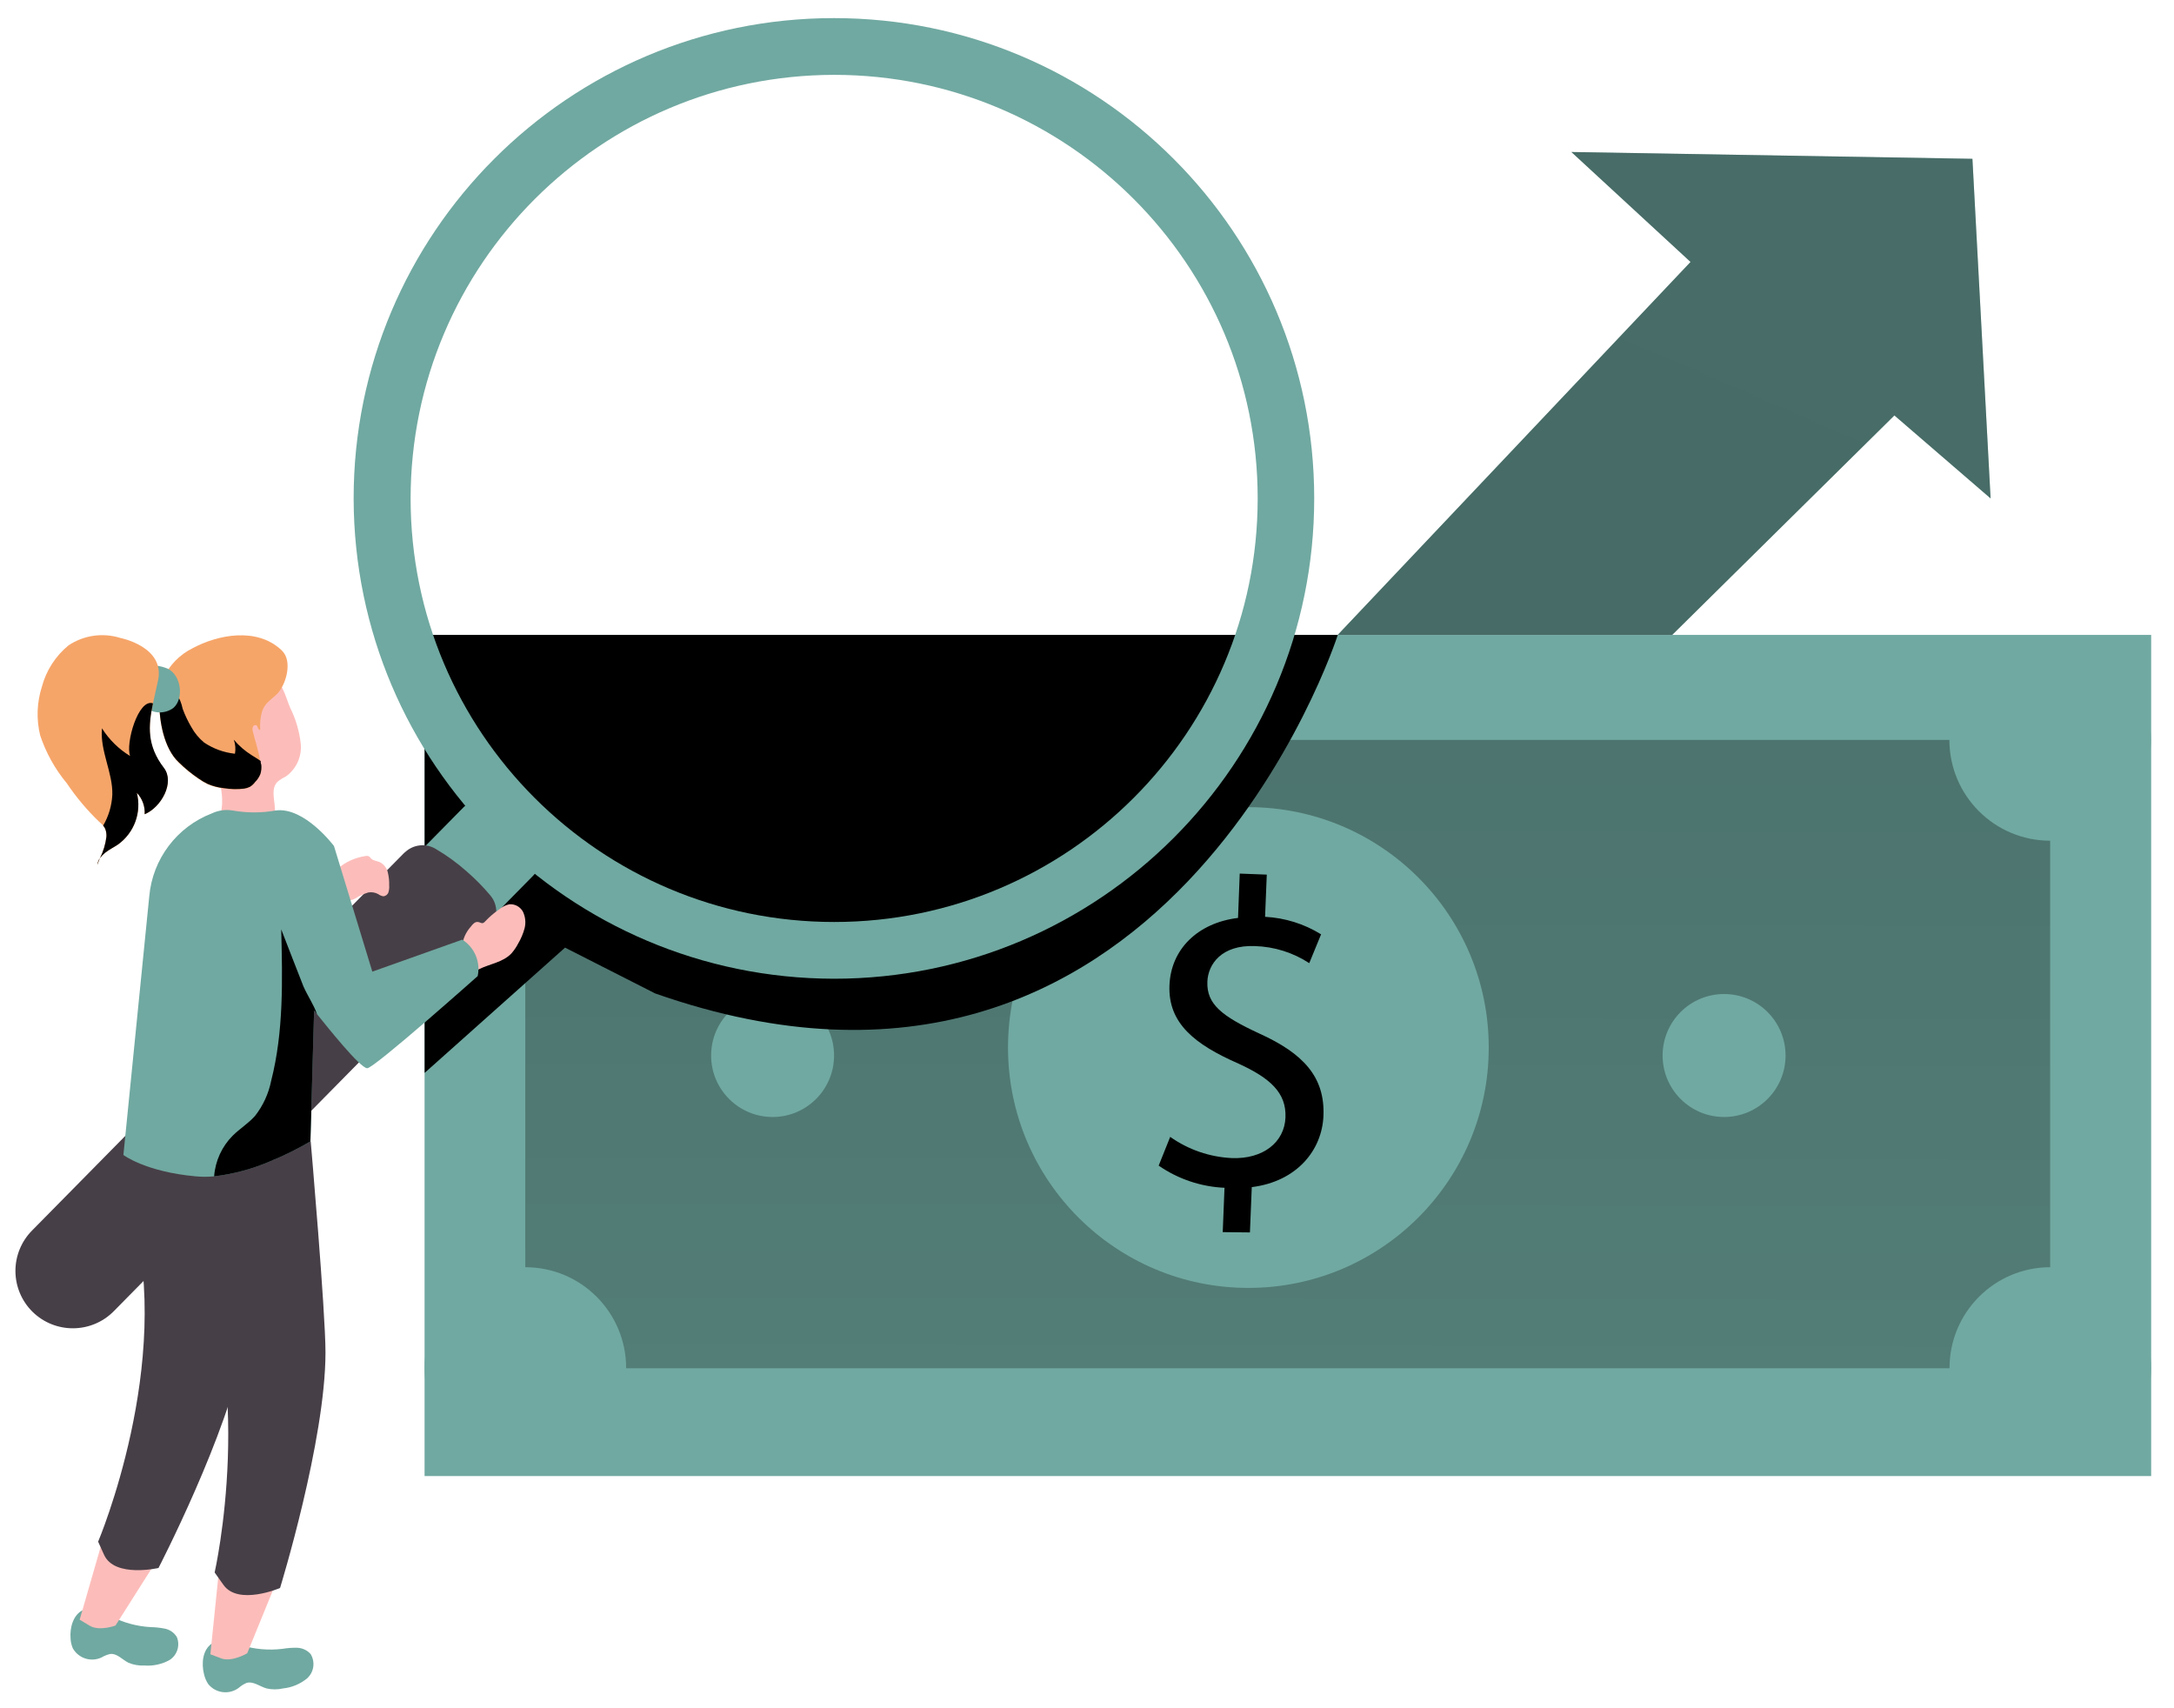
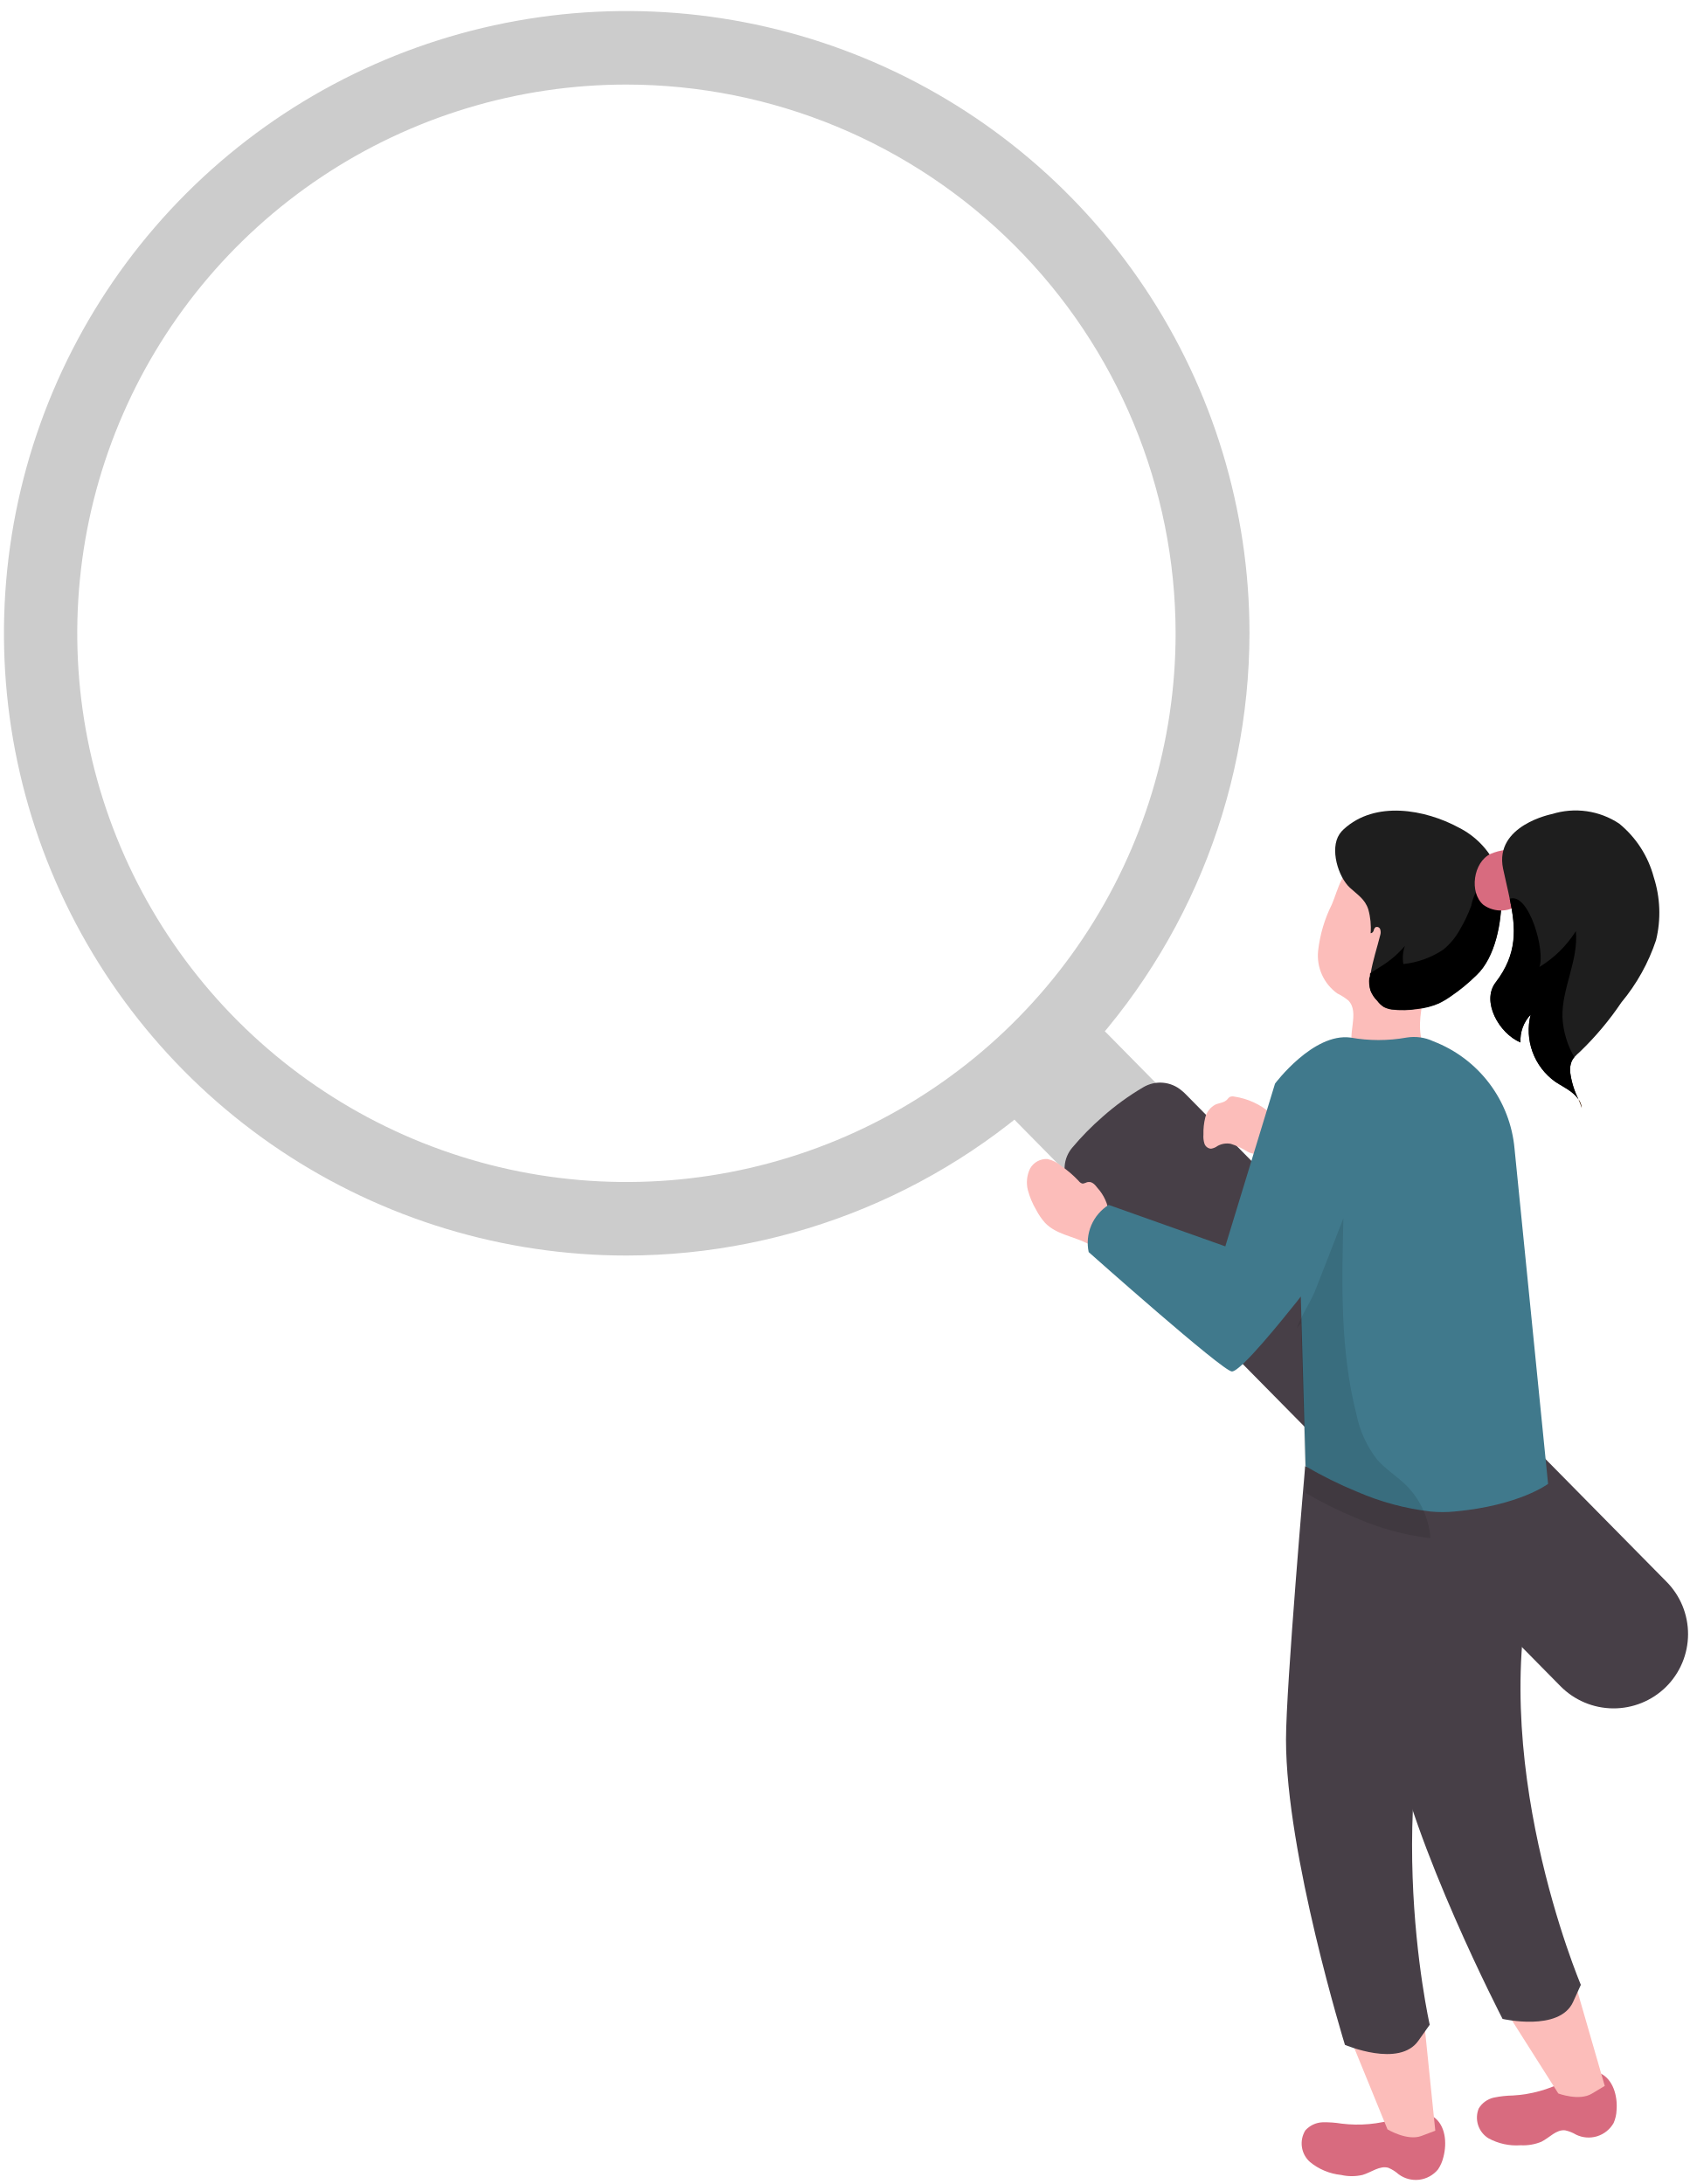
- <svg xmlns="http://www.w3.org/2000/svg" xmlns:xlink="http://www.w3.org/1999/xlink" width="294.22" height="231.04">
+ <svg xmlns="http://www.w3.org/2000/svg" width="164" height="212" viewBox="0 0 164 212" fill="none">
+   <path d="M121.254 61.473C121.254 49.527 117.709 37.849 111.069 27.916C104.428 17.983 94.989 10.241 83.946 5.669C72.903 1.097 60.752 -0.099 49.029 2.232C37.305 4.563 26.537 10.315 18.085 18.763C9.633 27.21 3.877 37.972 1.545 49.689C-0.787 61.406 0.41 73.551 4.984 84.588C9.558 95.625 17.305 105.058 27.243 111.695C37.181 118.332 48.866 121.875 60.819 121.875C76.839 121.848 92.195 115.475 103.523 104.154C114.851 92.832 121.227 77.484 121.254 61.473ZM114.085 61.473C114.085 72.008 110.96 82.306 105.104 91.066C99.248 99.825 90.924 106.652 81.186 110.684C71.448 114.715 60.732 115.77 50.394 113.715C40.056 111.659 30.559 106.586 23.106 99.137C15.653 91.688 10.577 82.197 8.521 71.865C6.464 61.532 7.52 50.822 11.553 41.089C15.587 31.357 22.418 23.038 31.182 17.185C39.946 11.332 50.25 8.208 60.791 8.208C74.921 8.223 88.468 13.839 98.46 23.825C108.451 33.811 114.071 47.351 114.085 61.473Z" fill="#CCCCCC" />
+   <path d="M142.677 150.989C141.862 150.985 141.055 150.819 140.305 150.5C139.554 150.181 138.875 149.715 138.307 149.13L98.69 108.94C98.124 108.366 97.677 107.686 97.374 106.939C97.071 106.192 96.918 105.393 96.924 104.587C96.93 103.781 97.095 102.984 97.409 102.241C97.723 101.499 98.18 100.826 98.755 100.26C99.329 99.695 100.01 99.248 100.757 98.945C101.504 98.642 102.304 98.489 103.11 98.495C103.917 98.501 104.714 98.666 105.457 98.98C106.2 99.294 106.873 99.751 107.439 100.325L147.056 140.534C147.907 141.397 148.484 142.492 148.714 143.681C148.943 144.87 148.816 146.101 148.348 147.218C147.88 148.336 147.092 149.29 146.083 149.961C145.074 150.631 143.889 150.989 142.677 150.989V150.989Z" fill="#CCCCCC" />
+   <path d="M161.665 163.757C160.298 165.1 158.453 165.846 156.536 165.832C154.619 165.818 152.785 165.045 151.438 163.682L104.791 116.374C104.533 116.112 104.296 115.829 104.085 115.528C103.965 115.37 103.853 115.205 103.75 115.036C103.417 114.475 103.267 113.825 103.32 113.176C103.374 112.527 103.628 111.91 104.047 111.411C104.95 110.335 105.935 109.332 106.995 108.41C108.216 107.327 109.539 106.365 110.946 105.539C111.522 105.197 112.19 105.044 112.856 105.1C113.523 105.157 114.156 105.421 114.665 105.855V105.855C114.808 105.965 114.941 106.086 115.065 106.217L161.702 153.516C162.375 154.19 162.908 154.989 163.271 155.869C163.633 156.749 163.818 157.692 163.814 158.644C163.811 159.596 163.619 160.537 163.25 161.415C162.882 162.292 162.343 163.088 161.665 163.757V163.757Z" fill="#473F47" />
+   <path d="M146.826 203.408C146.202 203.419 145.579 203.488 144.967 203.613C144.663 203.68 144.376 203.809 144.123 203.991C143.87 204.173 143.658 204.405 143.498 204.672C143.291 205.185 143.27 205.754 143.44 206.281C143.61 206.807 143.959 207.258 144.428 207.553C145.386 208.082 146.478 208.321 147.57 208.24C148.26 208.277 148.949 208.159 149.588 207.896C150.369 207.506 151.029 206.688 151.894 206.791C152.271 206.875 152.632 207.02 152.963 207.218C153.599 207.522 154.326 207.574 154.999 207.364C155.672 207.153 156.24 206.696 156.589 206.084C156.763 205.688 156.861 205.263 156.877 204.83C156.989 203.445 156.533 201.847 155.315 201.262C153.856 200.565 152.963 201.382 151.801 202.042C150.258 202.844 148.563 203.309 146.826 203.408V203.408Z" fill="#D86B7F" />
+   <path d="M146.574 195.881L151.223 203.213C151.223 203.213 153.278 203.984 154.505 203.213L155.732 202.479L152.599 191.625L146.574 195.881Z" fill="#FCBDBA" />
+   <path d="M132.304 142.3C132.304 142.3 134.21 163.311 135.094 168.319C137.046 179.052 145.814 195.974 145.814 195.974C145.814 195.974 151.327 197.247 152.657 194.329L153.41 192.666C153.41 192.666 143.889 170.224 149.124 151.416C149.264 150.863 149.366 150.301 149.431 149.734C149.717 147.563 149.804 145.37 149.691 143.183L132.304 142.3Z" fill="#473F47" />
+   <path d="M130.195 206.14C129.581 206.038 128.958 205.994 128.335 206.01C128.019 206.023 127.709 206.1 127.423 206.236C127.137 206.372 126.881 206.563 126.671 206.8C126.375 207.283 126.259 207.855 126.342 208.416C126.425 208.976 126.703 209.49 127.127 209.866C127.986 210.571 129.034 211.007 130.139 211.121C130.825 211.278 131.537 211.278 132.222 211.121C133.077 210.87 133.886 210.192 134.723 210.424C135.091 210.577 135.43 210.791 135.727 211.056C136.305 211.485 137.026 211.674 137.74 211.584C138.453 211.494 139.105 211.131 139.558 210.573C139.802 210.204 139.978 209.795 140.078 209.365C140.432 207.999 140.274 206.317 139.149 205.508C137.819 204.579 136.778 205.211 135.495 205.657C133.783 206.195 131.976 206.36 130.195 206.14Z" fill="#D86B7F" />
+   <path d="M131.309 198.52L134.647 206.698C134.647 206.698 136.562 207.85 137.929 207.339L139.286 206.828L138.115 195.398L131.309 198.52Z" fill="#FCBDBA" />
+   <path d="M106.504 115.314C106.281 115.017 105.993 114.692 105.63 114.738C105.417 114.738 105.212 114.933 104.998 114.878C104.867 114.828 104.754 114.74 104.673 114.627C104.162 114.084 103.595 113.598 102.981 113.177C102.603 112.848 102.149 112.618 101.66 112.508C101.318 112.485 100.975 112.56 100.674 112.725C100.373 112.889 100.124 113.137 99.959 113.437C99.646 114.085 99.571 114.821 99.745 115.519C99.928 116.2 100.203 116.854 100.563 117.461C100.796 117.909 101.083 118.328 101.419 118.706C102.488 119.821 104.152 120.007 105.519 120.695C105.663 120.783 105.825 120.837 105.993 120.853C106.141 120.831 106.282 120.775 106.403 120.687C106.525 120.6 106.623 120.484 106.69 120.351C107.221 119.596 107.541 118.714 107.62 117.795C107.521 116.871 107.131 116.002 106.504 115.314V115.314Z" fill="#FCBDBA" />
+   <path d="M119.798 106.449C119.637 106.404 119.464 106.42 119.315 106.496C119.231 106.564 119.156 106.642 119.092 106.728C118.803 107.044 118.329 107.053 117.948 107.221C117.705 107.349 117.492 107.527 117.322 107.743C117.152 107.959 117.03 108.209 116.962 108.475C116.829 109.016 116.769 109.572 116.786 110.129C116.761 110.424 116.792 110.72 116.879 111.003C116.923 111.141 117.008 111.263 117.122 111.352C117.237 111.442 117.375 111.495 117.52 111.504C117.753 111.468 117.973 111.376 118.162 111.235C118.55 111.021 119 110.949 119.436 111.031C119.999 111.207 120.537 111.457 121.035 111.774C121.288 111.924 121.577 112.004 121.872 112.004C122.166 112.004 122.455 111.924 122.708 111.774C122.941 111.573 123.12 111.318 123.229 111.031C123.694 110.027 124.215 108.875 123.285 108.048C122.297 107.196 121.088 106.641 119.798 106.449V106.449Z" fill="#FCBDBA" />
+   <path d="M126.657 142.328C126.657 142.328 124.798 163.701 124.798 168.867C124.798 179.963 130.516 198.492 130.516 198.492C130.516 198.492 135.806 200.76 137.657 198.074L138.744 196.541C138.744 196.541 133.268 172.38 141.906 154.492C142.145 153.966 142.344 153.422 142.501 152.866C143.181 150.746 143.667 148.569 143.951 146.361L126.657 142.328Z" fill="#473F47" />
+   <path d="M129.252 87.781C128.542 89.198 128.089 90.73 127.913 92.306C127.833 93.096 127.962 93.894 128.289 94.618C128.615 95.343 129.127 95.968 129.773 96.432C130.158 96.618 130.52 96.849 130.851 97.12C131.986 98.29 130.675 100.409 131.344 101.924C131.619 102.447 132.016 102.896 132.501 103.233C132.987 103.569 133.547 103.783 134.133 103.857C135.087 103.947 136.048 103.79 136.923 103.401C137.198 103.325 137.452 103.186 137.664 102.996C137.877 102.806 138.043 102.569 138.15 102.305C138.194 101.904 138.14 101.499 137.992 101.125C137.165 97.937 139.294 94.62 138.922 91.367C138.578 88.58 135.51 83.246 132.097 83.738C130.303 83.971 129.829 86.452 129.252 87.781Z" fill="#FCBDBA" />
+   <path d="M105.649 121.54C105.649 121.54 118.666 133.128 119.549 133.128C120.432 133.128 124.561 127.952 125.862 126.335L126.234 125.852L126.699 142.328C128.303 143.269 129.971 144.095 131.692 144.8C133.958 145.787 136.358 146.435 138.814 146.723C139.59 146.797 140.371 146.797 141.148 146.723C147.461 146.147 150.231 144.038 150.231 144.038L146.977 111.514C146.772 109.211 145.924 107.012 144.53 105.167C143.137 103.322 141.253 101.906 139.093 101.078C138.285 100.696 137.38 100.57 136.499 100.716C134.7 101.038 132.858 101.038 131.06 100.716C127.434 100.232 123.733 105.185 123.733 105.185L118.908 120.983L107.592 116.959C106.838 117.432 106.248 118.125 105.9 118.945C105.553 119.764 105.465 120.67 105.649 121.54Z" fill="#40798C" />
+   <path d="M131.001 86.173C131.736 86.851 132.47 87.279 132.787 88.282C132.995 89.031 133.071 89.811 133.01 90.587C133.14 90.587 133.242 90.484 133.298 90.354C133.318 90.224 133.38 90.103 133.475 90.011C133.517 89.99 133.564 89.978 133.612 89.977C133.66 89.975 133.707 89.984 133.751 90.003C133.795 90.021 133.835 90.049 133.867 90.084C133.9 90.119 133.924 90.16 133.939 90.206C134.001 90.393 134.001 90.595 133.939 90.782C133.633 92.018 133.224 93.216 133.01 94.499C133.01 94.638 133.01 94.796 132.935 94.936C132.868 95.344 132.89 95.763 133 96.162C133.15 96.543 133.378 96.888 133.67 97.175C133.844 97.413 134.061 97.615 134.311 97.77C134.546 97.886 134.797 97.964 135.055 98.002C135.894 98.1 136.742 98.081 137.575 97.947C138.279 97.874 138.969 97.695 139.62 97.417C140.026 97.22 140.415 96.99 140.783 96.729C141.674 96.125 142.508 95.441 143.274 94.685C145.134 92.947 145.748 89.472 145.71 87.037C145.71 86.786 145.71 86.526 145.71 86.266C145.651 85.503 145.475 84.754 145.19 84.045C144.429 82.434 143.148 81.125 141.554 80.328C138.3 78.571 133.456 77.679 130.397 80.495C130.241 80.635 130.103 80.794 129.988 80.969C129.03 82.4 129.858 85.113 131.001 86.173Z" fill="#1E1E1E" />
+   <path d="M132.991 96.125C133.14 96.506 133.368 96.851 133.66 97.138C133.834 97.376 134.052 97.578 134.302 97.733C134.536 97.849 134.787 97.927 135.045 97.965C135.884 98.063 136.732 98.044 137.565 97.909C138.27 97.837 138.959 97.658 139.611 97.38C140.016 97.183 140.405 96.953 140.773 96.692C141.664 96.088 142.498 95.404 143.265 94.648C145.124 92.91 145.738 89.435 145.701 87C145.701 86.749 145.701 86.489 145.701 86.229C145.003 85.69 144.157 85.383 143.553 86.024C143.17 86.602 142.905 87.249 142.772 87.929C142.476 88.729 142.109 89.5 141.675 90.234C141.268 90.978 140.722 91.637 140.066 92.176C138.907 92.952 137.576 93.434 136.189 93.579C136.084 92.988 136.136 92.379 136.338 91.814C135.696 92.573 134.94 93.228 134.097 93.756C133.725 93.997 133.325 94.22 132.953 94.499C132.953 94.638 132.953 94.796 132.879 94.936C132.832 95.336 132.87 95.741 132.991 96.125Z" fill="url(#paint0_linear)" />
+   <path d="M144.64 82.893C145.11 82.688 145.608 82.556 146.118 82.502C146.213 82.476 146.313 82.474 146.409 82.497C146.505 82.52 146.594 82.566 146.667 82.632C147.484 83.375 148.014 84.382 148.164 85.476C148.298 85.934 148.298 86.421 148.164 86.879C148.043 87.172 147.851 87.431 147.606 87.632C147.11 88.079 146.476 88.343 145.809 88.379C145.142 88.414 144.483 88.219 143.943 87.827C142.557 86.628 142.976 83.692 144.64 82.893Z" fill="#D86B7F" />
+   <path d="M153.5 107.555C153.471 107.25 153.362 106.959 153.184 106.709C153.305 106.985 153.411 107.268 153.5 107.555Z" fill="#F6A569" />
+   <path d="M147.554 101.19C147.525 100.697 147.597 100.204 147.767 99.74C147.936 99.276 148.199 98.853 148.539 98.495C148.235 99.692 148.3 100.954 148.725 102.114C149.149 103.275 149.914 104.28 150.92 105C151.44 105.353 152.026 105.631 152.519 106.022C152.769 106.22 152.991 106.452 153.179 106.709C152.76 105.872 152.487 104.971 152.37 104.042C152.341 103.705 152.389 103.365 152.509 103.048C152.572 102.89 152.664 102.745 152.779 102.621C152.95 102.433 153.134 102.256 153.328 102.091C154.832 100.642 156.178 99.038 157.344 97.305C158.834 95.516 159.975 93.464 160.71 91.256C161.199 89.239 161.122 87.126 160.487 85.151C159.943 83.107 158.769 81.286 157.13 79.947C156.183 79.318 155.107 78.908 153.981 78.747C152.855 78.586 151.708 78.679 150.622 79.017C150.622 79.017 144.997 80.105 145.862 84.314C146.085 85.374 146.336 86.368 146.522 87.316C147.117 90.159 147.293 92.631 145.136 95.438C143.742 97.194 145.462 100.316 147.554 101.19Z" fill="#1E1E1E" />
+   <path d="M153.5 107.555C153.471 107.25 153.362 106.959 153.184 106.709C153.305 106.985 153.411 107.268 153.5 107.555Z" fill="url(#paint1_linear)" />
+   <path d="M147.554 101.19C147.525 100.697 147.597 100.204 147.767 99.74C147.936 99.276 148.199 98.853 148.539 98.495C148.235 99.692 148.3 100.954 148.724 102.114C149.149 103.275 149.914 104.28 150.919 105C151.44 105.353 152.026 105.631 152.519 106.022C152.768 106.22 152.99 106.452 153.179 106.709C152.76 105.872 152.487 104.971 152.37 104.042C152.341 103.705 152.388 103.365 152.509 103.048C152.572 102.89 152.664 102.745 152.779 102.621C152.09 101.44 151.694 100.111 151.626 98.746C151.542 95.958 153.197 93.235 152.928 90.382C152.033 91.802 150.82 92.995 149.385 93.867C149.99 92.334 148.372 86.6 146.512 87.242C147.107 90.085 147.284 92.557 145.127 95.363C143.742 97.194 145.462 100.316 147.554 101.19Z" fill="url(#paint2_linear)" />
+   <path d="M125.859 128.921L126.231 128.438L126.696 144.913C128.299 145.854 129.968 146.68 131.689 147.385C133.955 148.373 136.355 149.021 138.811 149.309C138.668 147.372 137.833 145.551 136.458 144.179C135.584 143.315 134.496 142.646 133.669 141.717C132.653 140.422 131.955 138.907 131.633 137.293C130.052 131.105 130.21 124.628 130.368 118.253C129.438 120.641 128.509 123.057 127.579 125.408C127.058 126.607 126.287 127.694 125.859 128.921Z" fill="url(#paint3_linear)" fill-opacity="0.1" />
  <defs>
-     <linearGradient y2="6.005" x2="0.476" y1="-2.118" x1="0.512" id="linear-gradient">
+     <linearGradient id="paint0_linear" x1="-1025.42" y1="2024.75" x2="-864.211" y2="2385.85" gradientUnits="userSpaceOnUse">
      <stop offset="0.01" />
-       <stop stop-opacity="0.69" offset="0.13" />
-       <stop stop-opacity="0.32" offset="0.25" />
-       <stop stop-opacity="0" offset="1" />
+       <stop offset="0.13" stop-opacity="0.69" />
+       <stop offset="0.25" stop-opacity="0.32" />
+       <stop offset="1" stop-opacity="0" />
    </linearGradient>
-     <linearGradient xlink:href="#linear-gradient" y2="651.93" x2="413.4" y1="67.88" x1="165.39" id="linear-gradient-2" />
-     <linearGradient xlink:href="#linear-gradient" y2="539.12" x2="296.62" y1="9.94" x1="118.99" id="linear-gradient-3" />
-     <linearGradient xlink:href="#linear-gradient" y2="185.68" x2="77.82" y1="156.85" x1="91.19" id="linear-gradient-4" />
-     <linearGradient xlink:href="#linear-gradient" y2="184.91" x2="71.76" y1="183.97" x1="70.91" id="linear-gradient-5" />
-     <linearGradient xlink:href="#linear-gradient" y2="212.38" x2="88.52" y1="142.93" x1="64.5" id="linear-gradient-6" />
-     <linearGradient xlink:href="#linear-gradient" y2="237.61" x2="115.93" y1="193.16" x1="76.13" id="linear-gradient-7" />
-     <linearGradient xlink:href="#linear-gradient" y2="-50.91" x2="360.46" y1="204.54" x1="211.04" id="linear-gradient-8" />
+     <linearGradient id="paint1_linear" x1="131.083" y1="262.281" x2="130.573" y2="262.492" gradientUnits="userSpaceOnUse">
+       <stop offset="0.01" />
+       <stop offset="0.13" stop-opacity="0.69" />
+       <stop offset="0.25" stop-opacity="0.32" />
+       <stop offset="1" stop-opacity="0" />
+     </linearGradient>
+     <linearGradient id="paint2_linear" x1="-398.378" y1="2876.87" x2="-1136.47" y2="3811.87" gradientUnits="userSpaceOnUse">
+       <stop offset="0.01" />
+       <stop offset="0.13" stop-opacity="0.69" />
+       <stop offset="0.25" stop-opacity="0.32" />
+       <stop offset="1" stop-opacity="0" />
+     </linearGradient>
+     <linearGradient id="paint3_linear" x1="-847.2" y1="6117" x2="-1799.13" y2="6560.38" gradientUnits="userSpaceOnUse">
+       <stop offset="0.01" />
+       <stop offset="0.13" stop-opacity="0.69" />
+       <stop offset="0.25" stop-opacity="0.32" />
+       <stop offset="1" stop-opacity="0" />
+     </linearGradient>
  </defs>
-   <g>
-     <rect fill="none" id="canvas_background" height="233.04" width="296.22" y="-1" x="-1" />
-   </g>
-   <g>
-     <rect id="svg_2" fill="#70a9a1" height="113.83" width="233.67" y="85.92" x="57.46" />
-     <rect id="svg_3" fill="url(#linear-gradient)" height="85.03" width="206.37" y="100.13" x="71.09" />
-     <circle id="svg_4" fill="#70a9a1" r="32.53" cy="141.76" cx="168.95" />
-     <path id="svg_5" fill="url(#linear-gradient-2)" d="m165.48,166.74l0.24,-6a17,17 0 0 1 -8.91,-3l1.56,-3.89a15.73,15.73 0 0 0 8.34,2.87c4.22,0.16 7.12,-2.13 7.26,-5.49s-2.09,-5.34 -6.37,-7.3c-5.93,-2.6 -9.53,-5.46 -9.33,-10.58c0.19,-4.89 3.81,-8.46 9.28,-9.13l0.23,-6l3.66,0.14l-0.23,5.71a16,16 0 0 1 7.58,2.37l-1.6,3.9a14.23,14.23 0 0 0 -7.35,-2.31c-4.54,-0.18 -6.35,2.47 -6.44,4.82c-0.12,3.06 2,4.68 7,7c6,2.71 8.92,5.9 8.71,11.14c-0.18,4.66 -3.6,8.9 -9.7,9.66l-0.25,6.13l-3.68,-0.04z" />
-     <circle id="svg_6" fill="#70a9a1" r="8.32" cy="142.84" cx="104.56" />
-     <circle id="svg_7" fill="#70a9a1" r="8.32" cy="142.84" cx="233.33" />
-     <circle id="svg_8" fill="#70a9a1" r="13.64" cy="100.13" cx="277.46" />
-     <circle id="svg_9" fill="#70a9a1" r="13.64" cy="185.13" cx="277.48" />
-     <circle id="svg_10" fill="#70a9a1" r="13.64" cy="100.13" cx="71.08" />
-     <circle id="svg_11" fill="#70a9a1" r="13.64" cy="185.13" cx="71.1" />
-     <path id="svg_12" fill="url(#linear-gradient-3)" d="m181.05,85.92s-23.3,72.74 -92.38,48.52l-12.2,-6.2l-19,16.95l0,-59.27l123.58,0z" />
-     <path id="svg_13" fill="#70a9a1" d="m47.86,67.45a65,65 0 1 1 65,65a65.11,65.11 0 0 1 -65,-65zm7.71,0a57.32,57.32 0 1 0 57.32,-57.32a57.38,57.38 0 0 0 -57.32,57.32z" />
-     <path id="svg_14" fill="#70a9a1" d="m24.82,163.78a6.59,6.59 0 0 0 4.7,-2l42.61,-43.25a6.6,6.6 0 1 0 -9.41,-9.27l-42.61,43.27a6.61,6.61 0 0 0 4.71,11.25z" />
-     <path id="svg_15" fill="#473f47" d="m4.4,177.52a7.79,7.79 0 0 0 11,-0.08l50.17,-50.91a7.19,7.19 0 0 0 0.76,-0.91a6.18,6.18 0 0 0 0.36,-0.53a3.38,3.38 0 0 0 -0.32,-3.9a28.86,28.86 0 0 0 -3.17,-3.23a27.09,27.09 0 0 0 -4.25,-3.09a3.45,3.45 0 0 0 -4,0.34l0,0a3.79,3.79 0 0 0 -0.43,0.39l-50.16,50.9a7.77,7.77 0 0 0 0.04,11.02z" />
-     <path id="svg_16" fill="#70a9a1" d="m20.36,220.19a11,11 0 0 1 2,0.22a2.46,2.46 0 0 1 1.58,1.14a2.54,2.54 0 0 1 -1,3.1a6.07,6.07 0 0 1 -3.38,0.74a5,5 0 0 1 -2.17,-0.37c-0.84,-0.42 -1.55,-1.3 -2.48,-1.19a3.9,3.9 0 0 0 -1.15,0.46a3,3 0 0 1 -3.9,-1.22a3.69,3.69 0 0 1 -0.31,-1.35c-0.12,-1.49 0.37,-3.21 1.68,-3.84c1.57,-0.75 2.53,0.13 3.78,0.84a13.23,13.23 0 0 0 5.35,1.47z" />
-     <path id="svg_17" fill="#fcbdba" d="m20.63,212.09l-5,7.89s-2.21,0.83 -3.53,0l-1.32,-0.79l3.37,-11.68l6.48,4.58z" />
-     <path id="svg_18" fill="#473f47" d="m35.98,154.43s-2.05,22.61 -3,28c-2.1,11.55 -11.53,29.76 -11.53,29.76s-5.93,1.37 -7.36,-1.77l-0.81,-1.79s10.24,-24.15 4.61,-44.39a13.72,13.72 0 0 1 -0.33,-1.81a38.73,38.73 0 0 1 -0.28,-7.05l18.7,-0.95z" />
-     <path id="svg_19" fill="#70a9a1" d="m38.25,223.13a10.51,10.51 0 0 1 2,-0.14a2.54,2.54 0 0 1 1.79,0.85a2.6,2.6 0 0 1 -0.49,3.3a6.1,6.1 0 0 1 -3.24,1.35a5,5 0 0 1 -2.24,0c-0.92,-0.27 -1.79,-1 -2.69,-0.75a3.85,3.85 0 0 0 -1.08,0.68a3,3 0 0 1 -4.12,-0.52a4,4 0 0 1 -0.56,-1.3c-0.38,-1.47 -0.21,-3.28 1,-4.15c1.43,-1 2.55,-0.32 3.93,0.16a13.48,13.48 0 0 0 5.7,0.52z" />
-     <path id="svg_20" fill="#fcbdba" d="m37.05,214.93l-3.59,8.8s-2.06,1.24 -3.53,0.69l-1.46,-0.55l1.26,-12.3l7.32,3.36z" />
-     <path id="svg_21" fill="#fcbdba" d="m63.73,125.39c0.24,-0.32 0.55,-0.67 0.94,-0.62c0.23,0 0.45,0.21 0.68,0.15a0.77,0.77 0 0 0 0.35,-0.27a11.21,11.21 0 0 1 1.82,-1.56a3.25,3.25 0 0 1 1.42,-0.72a1.94,1.94 0 0 1 1.83,1a3.31,3.31 0 0 1 0.23,2.24a8.35,8.35 0 0 1 -0.88,2.09a6.63,6.63 0 0 1 -0.92,1.34c-1.15,1.2 -2.94,1.4 -4.41,2.14a1.19,1.19 0 0 1 -0.51,0.17a1,1 0 0 1 -0.75,-0.54a5.62,5.62 0 0 1 -1,-2.75a4.71,4.71 0 0 1 1.2,-2.67z" />
-     <path id="svg_22" fill="#fcbdba" d="m49.43,115.85a0.72,0.72 0 0 1 0.52,0.05a1.42,1.42 0 0 1 0.24,0.25c0.31,0.34 0.82,0.35 1.23,0.53a2.11,2.11 0 0 1 1.06,1.35a6.61,6.61 0 0 1 0.19,1.78a2.5,2.5 0 0 1 -0.1,0.94a0.78,0.78 0 0 1 -0.69,0.54a1.55,1.55 0 0 1 -0.69,-0.29a2.05,2.05 0 0 0 -1.37,-0.22a7.25,7.25 0 0 0 -1.72,0.8a1.76,1.76 0 0 1 -1.8,0a2,2 0 0 1 -0.56,-0.8c-0.5,-1.08 -1.06,-2.32 -0.06,-3.21a7.41,7.41 0 0 1 3.75,-1.72z" />
-     <path id="svg_23" fill="#473f47" d="m42.05,154.46s2,23 2,28.56c0,11.94 -6.15,31.88 -6.15,31.88s-5.69,2.44 -7.68,-0.45l-1.17,-1.65s5.89,-26 -3.4,-45.25a12.34,12.34 0 0 1 -0.64,-1.75a39.41,39.41 0 0 1 -1.56,-7l18.6,-4.34z" />
-     <path id="svg_24" fill="#fcbdba" d="m39.26,95.76a14.47,14.47 0 0 1 1.44,4.87a4.86,4.86 0 0 1 -2,4.44a5.86,5.86 0 0 0 -1.16,0.74c-1.22,1.26 0.19,3.54 -0.53,5.17a3.94,3.94 0 0 1 -3,2.08a6,6 0 0 1 -3,-0.49a2,2 0 0 1 -1.32,-1.18a2.67,2.67 0 0 1 0.17,-1.27c0.89,-3.43 -1.4,-7 -1,-10.5c0.37,-3 3.67,-8.74 7.34,-8.21c1.93,0.25 2.44,2.92 3.06,4.35z" />
-     <path id="svg_25" fill="#70a9a1" d="m64.65,132.09s-14,12.47 -14.95,12.47s-5.39,-5.57 -6.79,-7.31l-0.4,-0.52l-0.5,17.73a42.3,42.3 0 0 1 -5.37,2.66a27.06,27.06 0 0 1 -7.66,2.07a13.19,13.19 0 0 1 -2.51,0c-6.79,-0.62 -9.77,-2.89 -9.77,-2.89l3.5,-35a13.29,13.29 0 0 1 8.48,-11.23a4.72,4.72 0 0 1 2.79,-0.39a16.59,16.59 0 0 0 5.85,0c3.9,-0.52 7.88,4.81 7.88,4.81l5.19,17l12.17,-4.33a4.68,4.68 0 0 1 2.09,4.93z" />
-     <path id="svg_26" fill="#f6a569" d="m37.38,94.03c-0.79,0.73 -1.58,1.19 -1.92,2.27a7.15,7.15 0 0 0 -0.24,2.48c-0.14,0 -0.25,-0.11 -0.31,-0.25a0.66,0.66 0 0 0 -0.19,-0.37a0.36,0.36 0 0 0 -0.5,0.21a1,1 0 0 0 0,0.62c0.33,1.33 0.77,2.62 1,4c0,0.15 0,0.32 0.08,0.47a3.08,3.08 0 0 1 -0.07,1.32a3.14,3.14 0 0 1 -0.72,1.09a2.47,2.47 0 0 1 -0.69,0.64a2.67,2.67 0 0 1 -0.8,0.25a9.85,9.85 0 0 1 -2.71,-0.06a7.59,7.59 0 0 1 -2.2,-0.57a8.91,8.91 0 0 1 -1.25,-0.74a18.9,18.9 0 0 1 -2.68,-2.2c-2,-1.87 -2.66,-5.61 -2.62,-8.23c0,-0.27 0,-0.55 0,-0.83l0,0a8.09,8.09 0 0 1 0.56,-2.39a8.56,8.56 0 0 1 3.91,-4c3.5,-1.89 8.71,-2.85 12,0.18a2.59,2.59 0 0 1 0.44,0.51c1.03,1.54 0.14,4.46 -1.09,5.6z" />
-     <path id="svg_27" fill="url(#linear-gradient-4)" d="m35.24,104.74a3.14,3.14 0 0 1 -0.72,1.09a2.47,2.47 0 0 1 -0.69,0.64a2.67,2.67 0 0 1 -0.8,0.25a9.85,9.85 0 0 1 -2.71,-0.06a7.59,7.59 0 0 1 -2.2,-0.57a8.91,8.91 0 0 1 -1.25,-0.74a18.9,18.9 0 0 1 -2.68,-2.2c-2,-1.87 -2.66,-5.61 -2.62,-8.23c0,-0.27 0,-0.55 0,-0.83l0,0c0.75,-0.58 1.66,-0.91 2.31,-0.22a5.7,5.7 0 0 1 0.84,2.05a15.22,15.22 0 0 0 1.18,2.48a7.14,7.14 0 0 0 1.73,2.09a9.21,9.21 0 0 0 4.17,1.51a3.72,3.72 0 0 0 -0.16,-1.9a10.36,10.36 0 0 0 2.41,2.09c0.4,0.26 0.83,0.5 1.23,0.8c0,0.15 0,0.32 0.08,0.47a3.08,3.08 0 0 1 -0.12,1.28z" />
-     <path id="svg_28" fill="#70a9a1" d="m22.71,90.5a5.41,5.41 0 0 0 -1.59,-0.42a0.63,0.63 0 0 0 -0.59,0.14a5.06,5.06 0 0 0 -1.61,3.06a2.68,2.68 0 0 0 0,1.51a2.07,2.07 0 0 0 0.6,0.81a3.13,3.13 0 0 0 3.94,0.21c1.49,-1.29 1.04,-4.45 -0.75,-5.31z" />
-     <path id="svg_29" fill="#f6a569" d="m13.18,117.04a1.87,1.87 0 0 1 0.34,-0.91a8.65,8.65 0 0 0 -0.34,0.91z" />
-     <path id="svg_30" fill="#f6a569" d="m19.58,110.19a3.88,3.88 0 0 0 -1.06,-2.9a6.61,6.61 0 0 1 -2.56,7c-0.56,0.38 -1.19,0.68 -1.72,1.1a3.84,3.84 0 0 0 -0.71,0.74a8.91,8.91 0 0 0 0.87,-2.87a2.42,2.42 0 0 0 -0.15,-1.07a1.49,1.49 0 0 0 -0.29,-0.46a6.42,6.42 0 0 0 -0.59,-0.57a31.86,31.86 0 0 1 -4.32,-5.15a20.09,20.09 0 0 1 -3.62,-6.51a12.14,12.14 0 0 1 0.24,-6.57a10.83,10.83 0 0 1 3.61,-5.6a8.22,8.22 0 0 1 7,-1s6.05,1.17 5.12,5.7c-0.24,1.14 -0.51,2.21 -0.71,3.23c-0.64,3.06 -0.83,5.72 1.49,8.74c1.5,1.89 -0.35,5.25 -2.6,6.19z" />
-     <path id="svg_31" fill="url(#linear-gradient-5)" d="m13.18,117.04a1.87,1.87 0 0 1 0.34,-0.91a8.65,8.65 0 0 0 -0.34,0.91z" />
-     <path id="svg_32" fill="url(#linear-gradient-6)" d="m19.58,110.19a3.88,3.88 0 0 0 -1.06,-2.9a6.61,6.61 0 0 1 -2.56,7c-0.56,0.38 -1.19,0.68 -1.72,1.1a3.84,3.84 0 0 0 -0.71,0.74a8.91,8.91 0 0 0 0.87,-2.87a2.42,2.42 0 0 0 -0.15,-1.07a1.49,1.49 0 0 0 -0.29,-0.46a9.19,9.19 0 0 0 1.24,-4.17c0.09,-3 -1.69,-5.93 -1.4,-9a11.67,11.67 0 0 0 3.81,3.75c-0.65,-1.65 1.09,-7.82 3.09,-7.13c-0.64,3.06 -0.83,5.72 1.49,8.74c1.49,1.97 -0.36,5.33 -2.61,6.27z" />
-     <path id="svg_33" fill="url(#linear-gradient-7)" d="m42.91,137.25l-0.4,-0.52l-0.5,17.73a42.3,42.3 0 0 1 -5.37,2.66a27.06,27.06 0 0 1 -7.66,2.07a8.7,8.7 0 0 1 2.53,-5.52c0.94,-0.93 2.11,-1.65 3,-2.65a11.29,11.29 0 0 0 2.19,-4.76c1.7,-6.66 1.53,-13.63 1.36,-20.49c1,2.57 2,5.17 3,7.7c0.56,1.29 1.39,2.46 1.85,3.78z" />
-     <polygon id="svg_34" fill="#70a9a1" points="181.04,85.92 228.79,35.45 212.66,20.57 266.94,21.49 269.4,67.45 256.38,56.22 226.31,85.92 181.04,85.92 " />
-     <polygon id="svg_35" fill="url(#linear-gradient-8)" points="181.04,85.92 228.79,35.45 212.66,20.57 266.94,21.49 269.4,67.45 256.38,56.22 226.31,85.92 181.04,85.92 " />
-   </g>
</svg>
